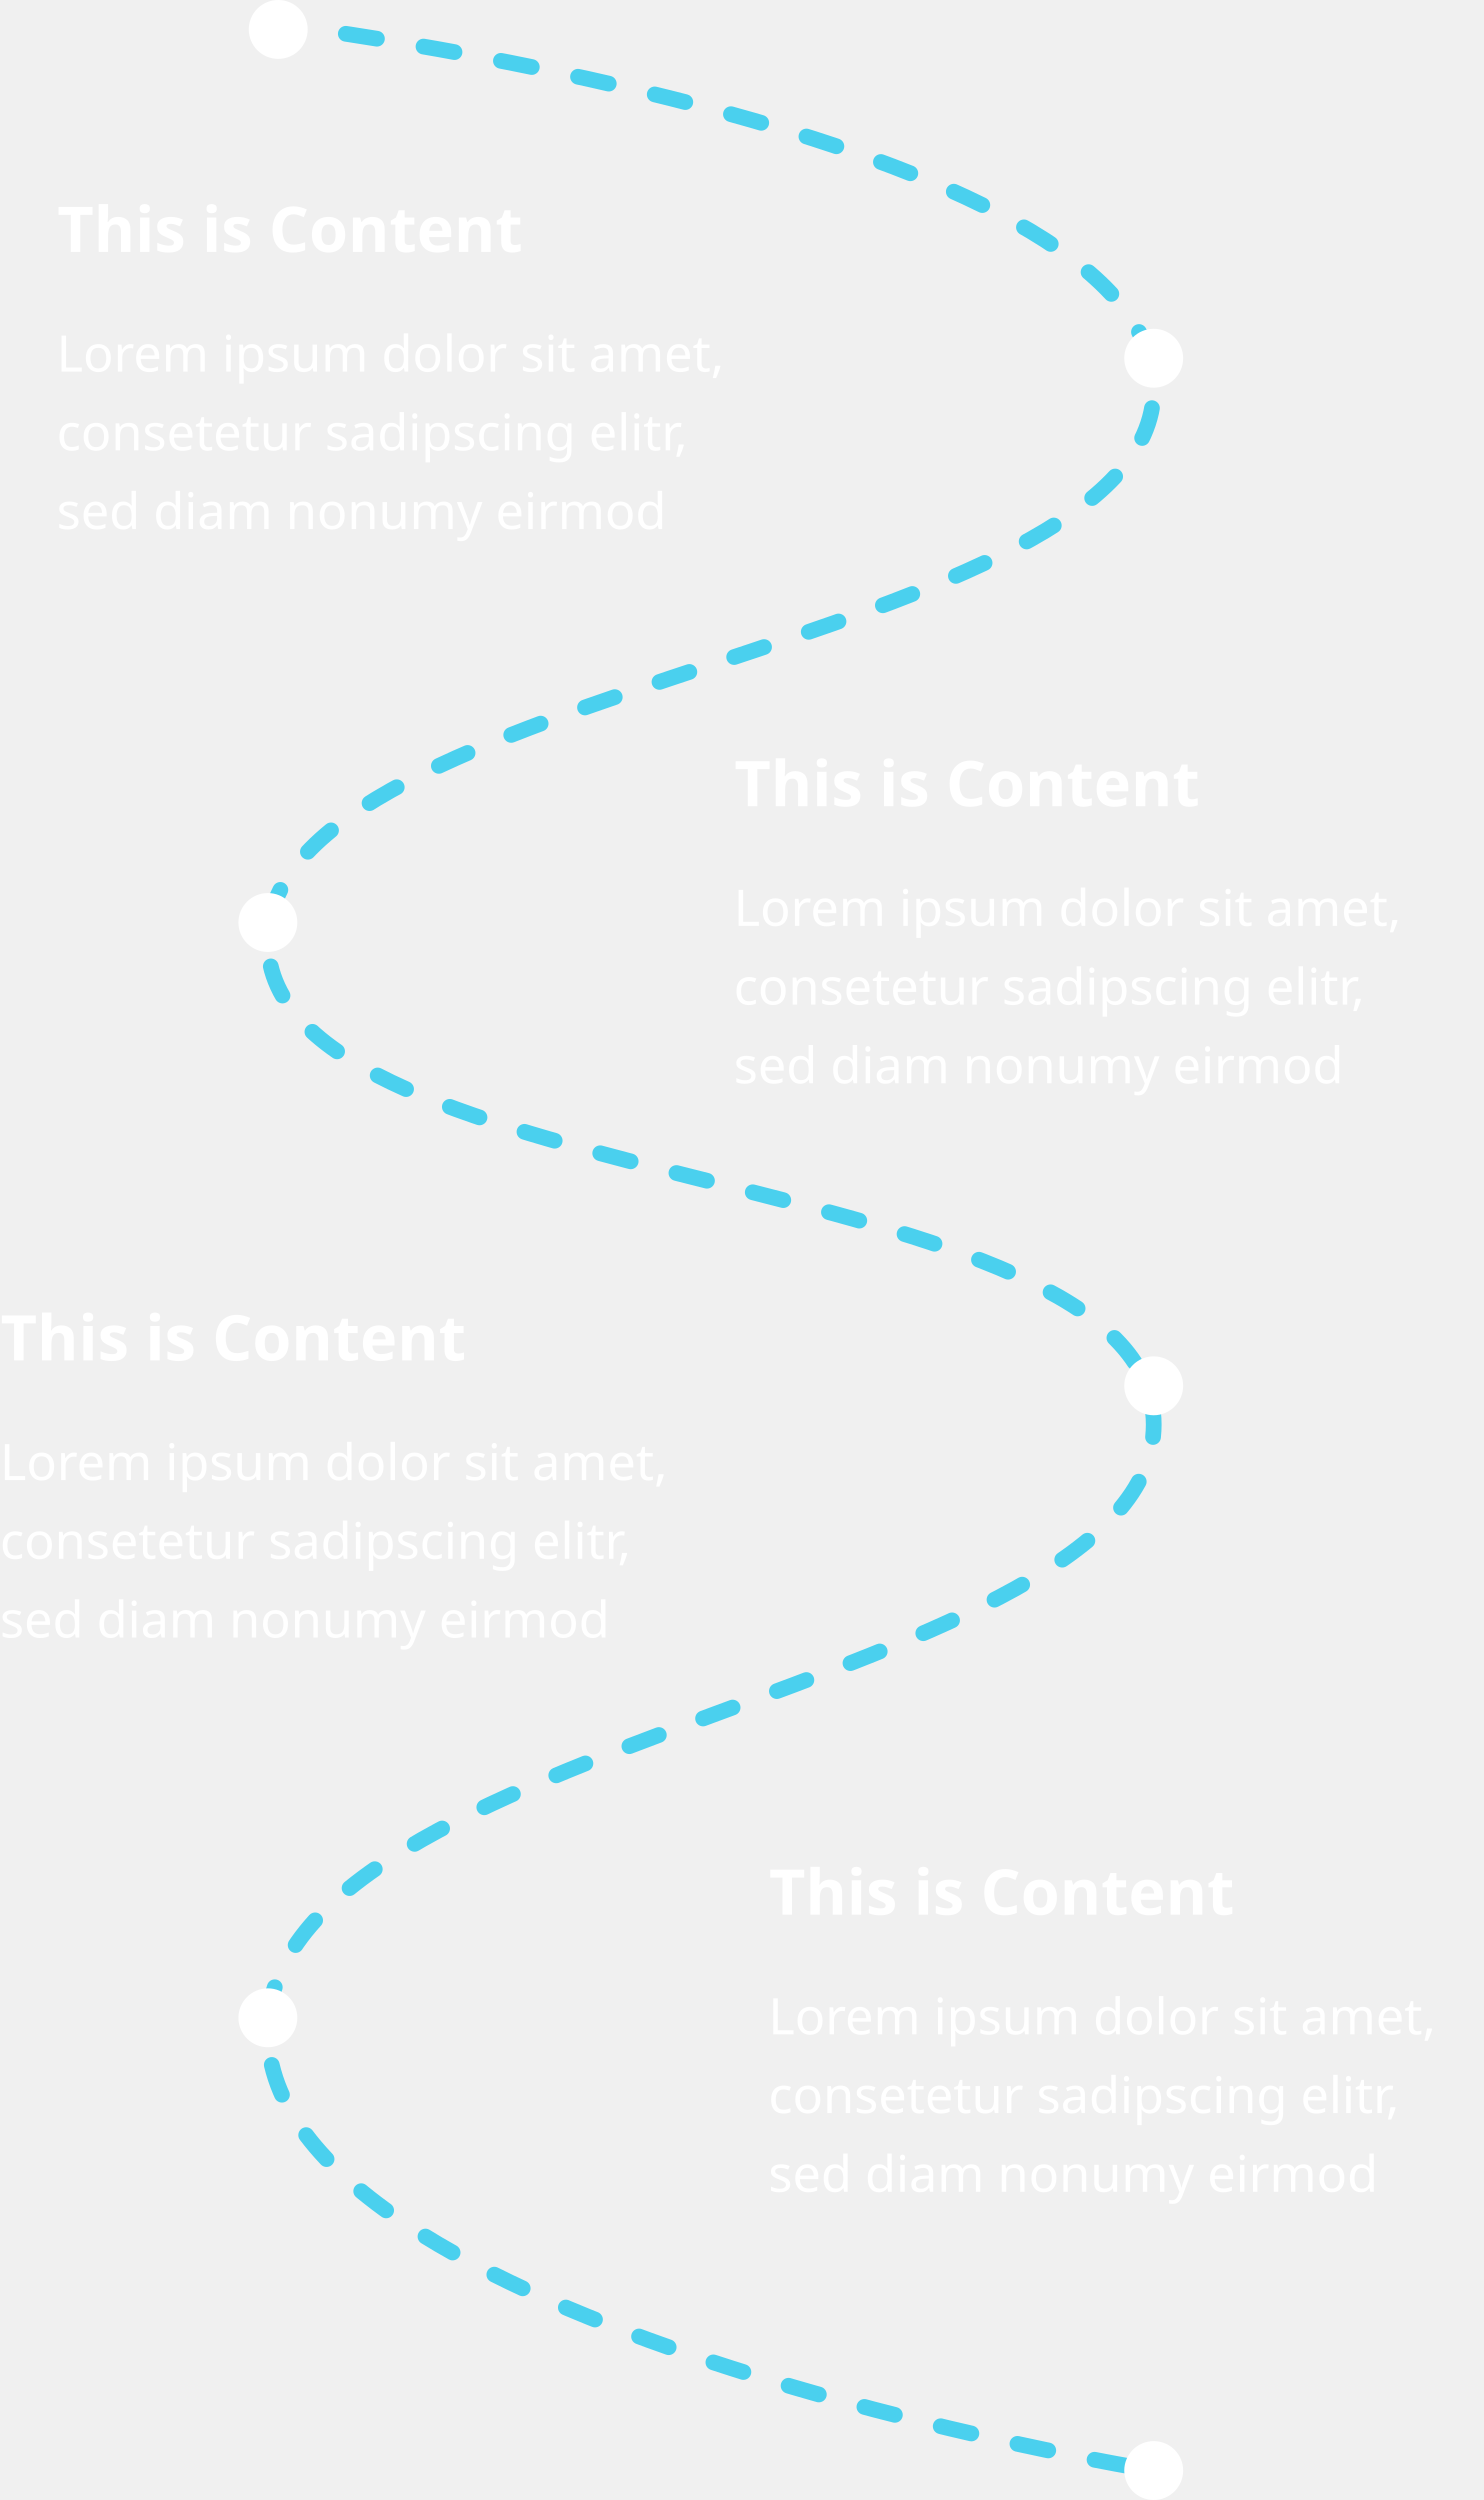
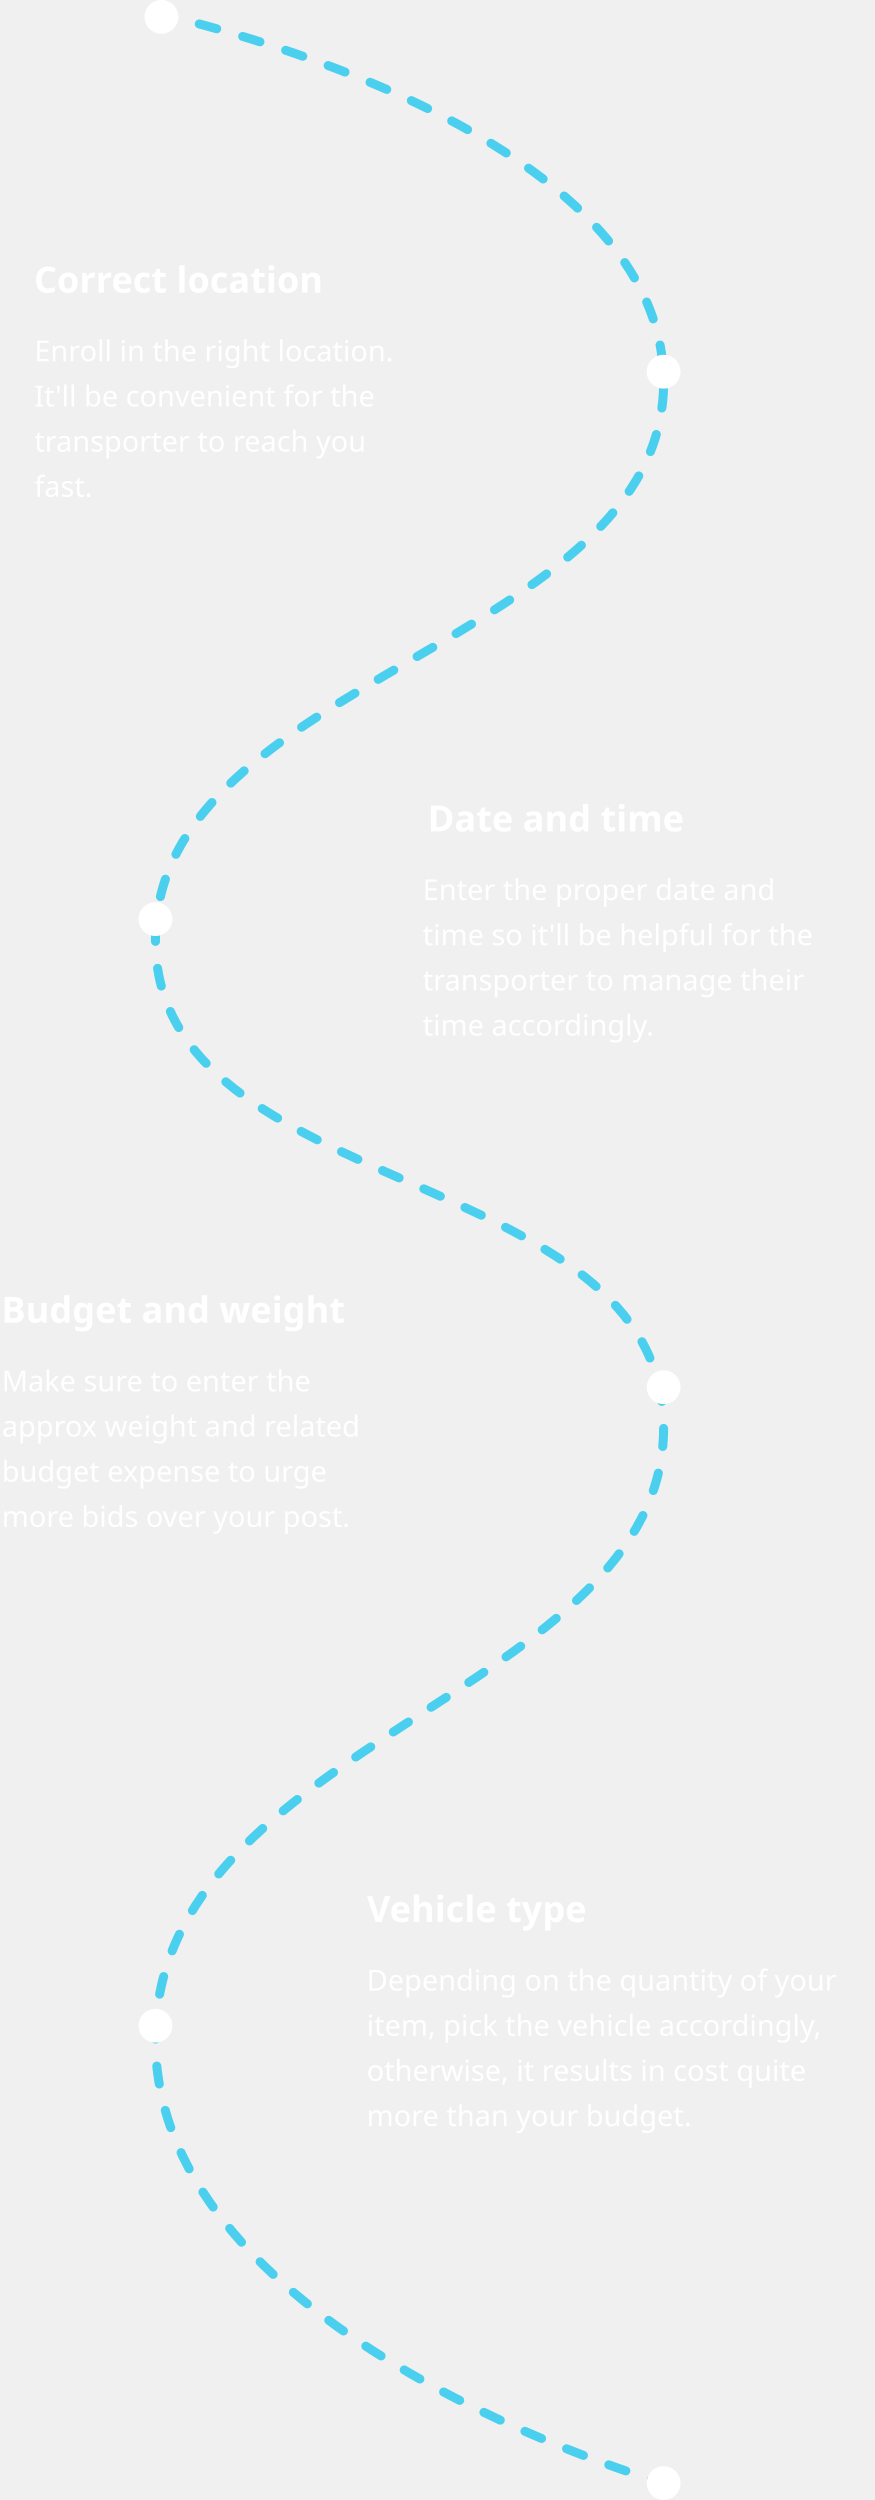
- <svg xmlns="http://www.w3.org/2000/svg" width="471" height="793.872" viewBox="0 0 471 793.872">
-   <g id="Group_1198" data-name="Group 1198" transform="translate(-444 -195)">
-     <g id="Group_1193" data-name="Group 1193" transform="translate(-9542 4328)">
-       <path id="Path_796" data-name="Path 796" d="M-52-7.995S229.3,26.053,229.3,108.177-52,201.435-52,283.681s281.3,70.153,281.3,153.482S-52,536.037-52,629.766,229.3,769.29,229.3,769.29" transform="translate(10123.061 -4117.77)" fill="none" stroke="#4ad0ee" stroke-linecap="round" stroke-width="5" stroke-dasharray="10 15" />
-       <path id="Path_798" data-name="Path 798" d="M9.351,0A9.351,9.351,0,1,1,0,9.351,9.351,9.351,0,0,1,9.351,0Z" transform="translate(10065 -4133)" fill="#fff" />
-       <path id="Path_797" data-name="Path 797" d="M9.351,0A9.351,9.351,0,1,1,0,9.351,9.351,9.351,0,0,1,9.351,0Z" transform="translate(10343.007 -4028.591)" fill="#fff" />
-       <path id="Path_799" data-name="Path 799" d="M9.351,0A9.351,9.351,0,1,1,0,9.351,9.351,9.351,0,0,1,9.351,0Z" transform="translate(10061.709 -3849.413)" fill="#fff" />
-       <path id="Path_800" data-name="Path 800" d="M9.351,0A9.351,9.351,0,1,1,0,9.351,9.351,9.351,0,0,1,9.351,0Z" transform="translate(10343.007 -3702.288)" fill="#fff" />
-       <path id="Path_802" data-name="Path 802" d="M9.351,0A9.351,9.351,0,1,1,0,9.351,9.351,9.351,0,0,1,9.351,0Z" transform="translate(10061.709 -3501.603)" fill="#fff" />
-       <path id="Path_803" data-name="Path 803" d="M9.351,0A9.351,9.351,0,1,1,0,9.351,9.351,9.351,0,0,1,9.351,0Z" transform="translate(10343.007 -3357.83)" fill="#fff" />
+ <svg xmlns="http://www.w3.org/2000/svg" width="484" height="1383.935" viewBox="0 0 484 1383.935">
+   <g id="Group_1535" data-name="Group 1535" transform="translate(-375 -227.064)">
+     <g id="Group_1193" data-name="Group 1193" transform="translate(451.709 227.064)">
+       <path id="Path_796" data-name="Path 796" d="M-52-7.995S229.3,51.9,229.3,196.368-52,360.42-52,505.1s281.3,123.409,281.3,270S-52,949.031-52,1113.912s281.3,245.442,281.3,245.442" transform="translate(61.352 15.23)" fill="none" stroke="#4ad0ee" stroke-linecap="round" stroke-width="5" stroke-dasharray="10 15" />
+       <path id="Path_798" data-name="Path 798" d="M9.351,0A9.351,9.351,0,1,1,0,9.351,9.351,9.351,0,0,1,9.351,0Z" transform="translate(3.291)" fill="#fff" />
+       <path id="Path_797" data-name="Path 797" d="M9.351,0A9.351,9.351,0,1,1,0,9.351,9.351,9.351,0,0,1,9.351,0Z" transform="translate(281.298 196.409)" fill="#fff" />
+       <path id="Path_799" data-name="Path 799" d="M9.351,0A9.351,9.351,0,1,1,0,9.351,9.351,9.351,0,0,1,9.351,0Z" transform="translate(0 499.455)" fill="#fff" />
+       <path id="Path_800" data-name="Path 800" d="M9.351,0A9.351,9.351,0,1,1,0,9.351,9.351,9.351,0,0,1,9.351,0Z" transform="translate(281.298 758.572)" fill="#fff" />
+       <path id="Path_802" data-name="Path 802" d="M9.351,0A9.351,9.351,0,1,1,0,9.351,9.351,9.351,0,0,1,9.351,0Z" transform="translate(0 1112.02)" fill="#fff" />
+       <path id="Path_803" data-name="Path 803" d="M9.351,0A9.351,9.351,0,1,1,0,9.351,9.351,9.351,0,0,1,9.351,0Z" transform="translate(281.298 1365.234)" fill="#fff" />
    </g>
-     <g id="Group_1194" data-name="Group 1194" transform="translate(148 -23)">
-       <text id="This_is_Content" data-name="This is Content" transform="translate(389 298)" fill="#fff" font-size="20" font-family="Poppins-SemiBold, Poppins" font-weight="600">
-         <tspan x="-74.81" y="0">This is Content</tspan>
+     <g id="Group_1194" data-name="Group 1194" transform="translate(394 368.064)">
+       <text id="Correct_location" data-name="Correct location" transform="translate(82 21)" fill="#fff" font-size="20" font-family="Poppins-SemiBold, Poppins" font-weight="600">
+         <tspan x="-82.2" y="0">Correct location</tspan>
      </text>
-       <text id="Lorem_ipsum_dolor_sit_amet_consetetur_sadipscing_elitr_sed_diam_nonumy_eirmod" data-name="Lorem ipsum dolor sit amet,  consetetur sadipscing elitr,  sed diam nonumy eirmod" transform="translate(314 336)" fill="#fff" font-size="16" font-family="Poppins-Regular, Poppins">
-         <tspan x="0" y="0">Lorem ipsum dolor sit amet, </tspan>
-         <tspan x="0" y="25">consetetur sadipscing elitr, </tspan>
-         <tspan x="0" y="50">sed diam nonumy eirmod</tspan>
+       <text id="Enroll_in_the_right_location._It_ll_be_convenient_for_the_transporter_to_reach_you_fast._" data-name="Enroll in the right location. It'll be convenient for the transporter to reach you fast. " transform="translate(0 42)" fill="#fff" font-size="16" font-family="Poppins-Regular, Poppins">
+         <tspan x="0" y="17">Enroll in the right location. </tspan>
+         <tspan x="0" y="42">It'll be convenient for the </tspan>
+         <tspan x="0" y="67">transporter to reach you </tspan>
+         <tspan x="0" y="92">fast.</tspan>
      </text>
    </g>
-     <g id="Group_1195" data-name="Group 1195" transform="translate(363 153)">
-       <text id="This_is_Content-2" data-name="This is Content" transform="translate(389 298)" fill="#fff" font-size="20" font-family="Poppins-SemiBold, Poppins" font-weight="600">
-         <tspan x="-74.81" y="0">This is Content</tspan>
+     <g id="Group_1195" data-name="Group 1195" transform="translate(609 666.322)">
+       <text id="Date_and_time" data-name="Date and time" transform="translate(75 21)" fill="#fff" font-size="20" font-family="Poppins-SemiBold, Poppins" font-weight="600">
+         <tspan x="-72.24" y="0">Date and time</tspan>
      </text>
-       <text id="Lorem_ipsum_dolor_sit_amet_consetetur_sadipscing_elitr_sed_diam_nonumy_eirmod-2" data-name="Lorem ipsum dolor sit amet,  consetetur sadipscing elitr,  sed diam nonumy eirmod" transform="translate(314 336)" fill="#fff" font-size="16" font-family="Poppins-Regular, Poppins">
-         <tspan x="0" y="0">Lorem ipsum dolor sit amet, </tspan>
-         <tspan x="0" y="25">consetetur sadipscing elitr, </tspan>
-         <tspan x="0" y="50">sed diam nonumy eirmod</tspan>
+       <text id="Enter_the_proper_date_and_time_so_it_ll_be_helpful_for_the_transporter_to_manage_their_time_accordingly." data-name="Enter the proper date and time so it'll be helpful for the transporter to manage their time accordingly." transform="translate(0 42)" fill="#fff" font-size="16" font-family="Poppins-Regular, Poppins">
+         <tspan x="0" y="17">Enter the proper date and </tspan>
+         <tspan x="0" y="42">time so it'll be helpful for the </tspan>
+         <tspan x="0" y="67">transporter to manage their </tspan>
+         <tspan x="0" y="92">time accordingly.</tspan>
      </text>
    </g>
-     <g id="Group_1196" data-name="Group 1196" transform="translate(130 329)">
-       <text id="This_is_Content-3" data-name="This is Content" transform="translate(389 298)" fill="#fff" font-size="20" font-family="Poppins-SemiBold, Poppins" font-weight="600">
-         <tspan x="-74.81" y="0">This is Content</tspan>
+     <g id="Group_1196" data-name="Group 1196" transform="translate(376 938.299)">
+       <text id="Budget_and_weight" data-name="Budget and weight" transform="translate(96 21)" fill="#fff" font-size="20" font-family="Poppins-SemiBold, Poppins" font-weight="600">
+         <tspan x="-96.24" y="0">Budget and weight</tspan>
      </text>
-       <text id="Lorem_ipsum_dolor_sit_amet_consetetur_sadipscing_elitr_sed_diam_nonumy_eirmod-3" data-name="Lorem ipsum dolor sit amet,  consetetur sadipscing elitr,  sed diam nonumy eirmod" transform="translate(314 336)" fill="#fff" font-size="16" font-family="Poppins-Regular, Poppins">
-         <tspan x="0" y="0">Lorem ipsum dolor sit amet, </tspan>
-         <tspan x="0" y="25">consetetur sadipscing elitr, </tspan>
-         <tspan x="0" y="50">sed diam nonumy eirmod</tspan>
+       <text id="Make_sure_to_enter_the_approx_weight_and_related_budget_expense_to_urge_more_bids_over_your_post." data-name="Make sure to enter the approx weight and related budget expense to urge more bids over your post." transform="translate(0 42)" fill="#fff" font-size="16" font-family="Poppins-Regular, Poppins">
+         <tspan x="0" y="17">Make sure to enter the </tspan>
+         <tspan x="0" y="42">approx weight and related </tspan>
+         <tspan x="0" y="67">budget expense to urge </tspan>
+         <tspan x="0" y="92">more bids over your post.</tspan>
      </text>
    </g>
-     <g id="Group_1197" data-name="Group 1197" transform="translate(374 505)">
-       <text id="This_is_Content-4" data-name="This is Content" transform="translate(389 298)" fill="#fff" font-size="20" font-family="Poppins-SemiBold, Poppins" font-weight="600">
-         <tspan x="-74.81" y="0">This is Content</tspan>
+     <g id="Group_1197" data-name="Group 1197" transform="translate(578 1270)">
+       <text id="Vehicle_type" data-name="Vehicle type" transform="translate(63 21)" fill="#fff" font-size="20" font-family="Poppins-SemiBold, Poppins" font-weight="600">
+         <tspan x="-62.9" y="0">Vehicle type</tspan>
      </text>
-       <text id="Lorem_ipsum_dolor_sit_amet_consetetur_sadipscing_elitr_sed_diam_nonumy_eirmod-4" data-name="Lorem ipsum dolor sit amet,  consetetur sadipscing elitr,  sed diam nonumy eirmod" transform="translate(314 336)" fill="#fff" font-size="16" font-family="Poppins-Regular, Poppins">
-         <tspan x="0" y="0">Lorem ipsum dolor sit amet, </tspan>
-         <tspan x="0" y="25">consetetur sadipscing elitr, </tspan>
-         <tspan x="0" y="50">sed diam nonumy eirmod</tspan>
+       <text id="Depending_on_the_quantity_of_your_item_pick_the_vehicle_accordingly_otherwise_it_results_in_cost_quite_more_than_your_budget._" data-name="Depending on the quantity of your item, pick the vehicle accordingly, otherwise, it results in cost quite more than your budget. " transform="translate(0 42)" fill="#fff" font-size="16" font-family="Poppins-Regular, Poppins">
+         <tspan x="0" y="17">Depending on the quantity of your </tspan>
+         <tspan x="0" y="42">item, pick the vehicle accordingly, </tspan>
+         <tspan x="0" y="67">otherwise, it results in cost quite </tspan>
+         <tspan x="0" y="92">more than your budget.</tspan>
      </text>
    </g>
  </g>
</svg>
